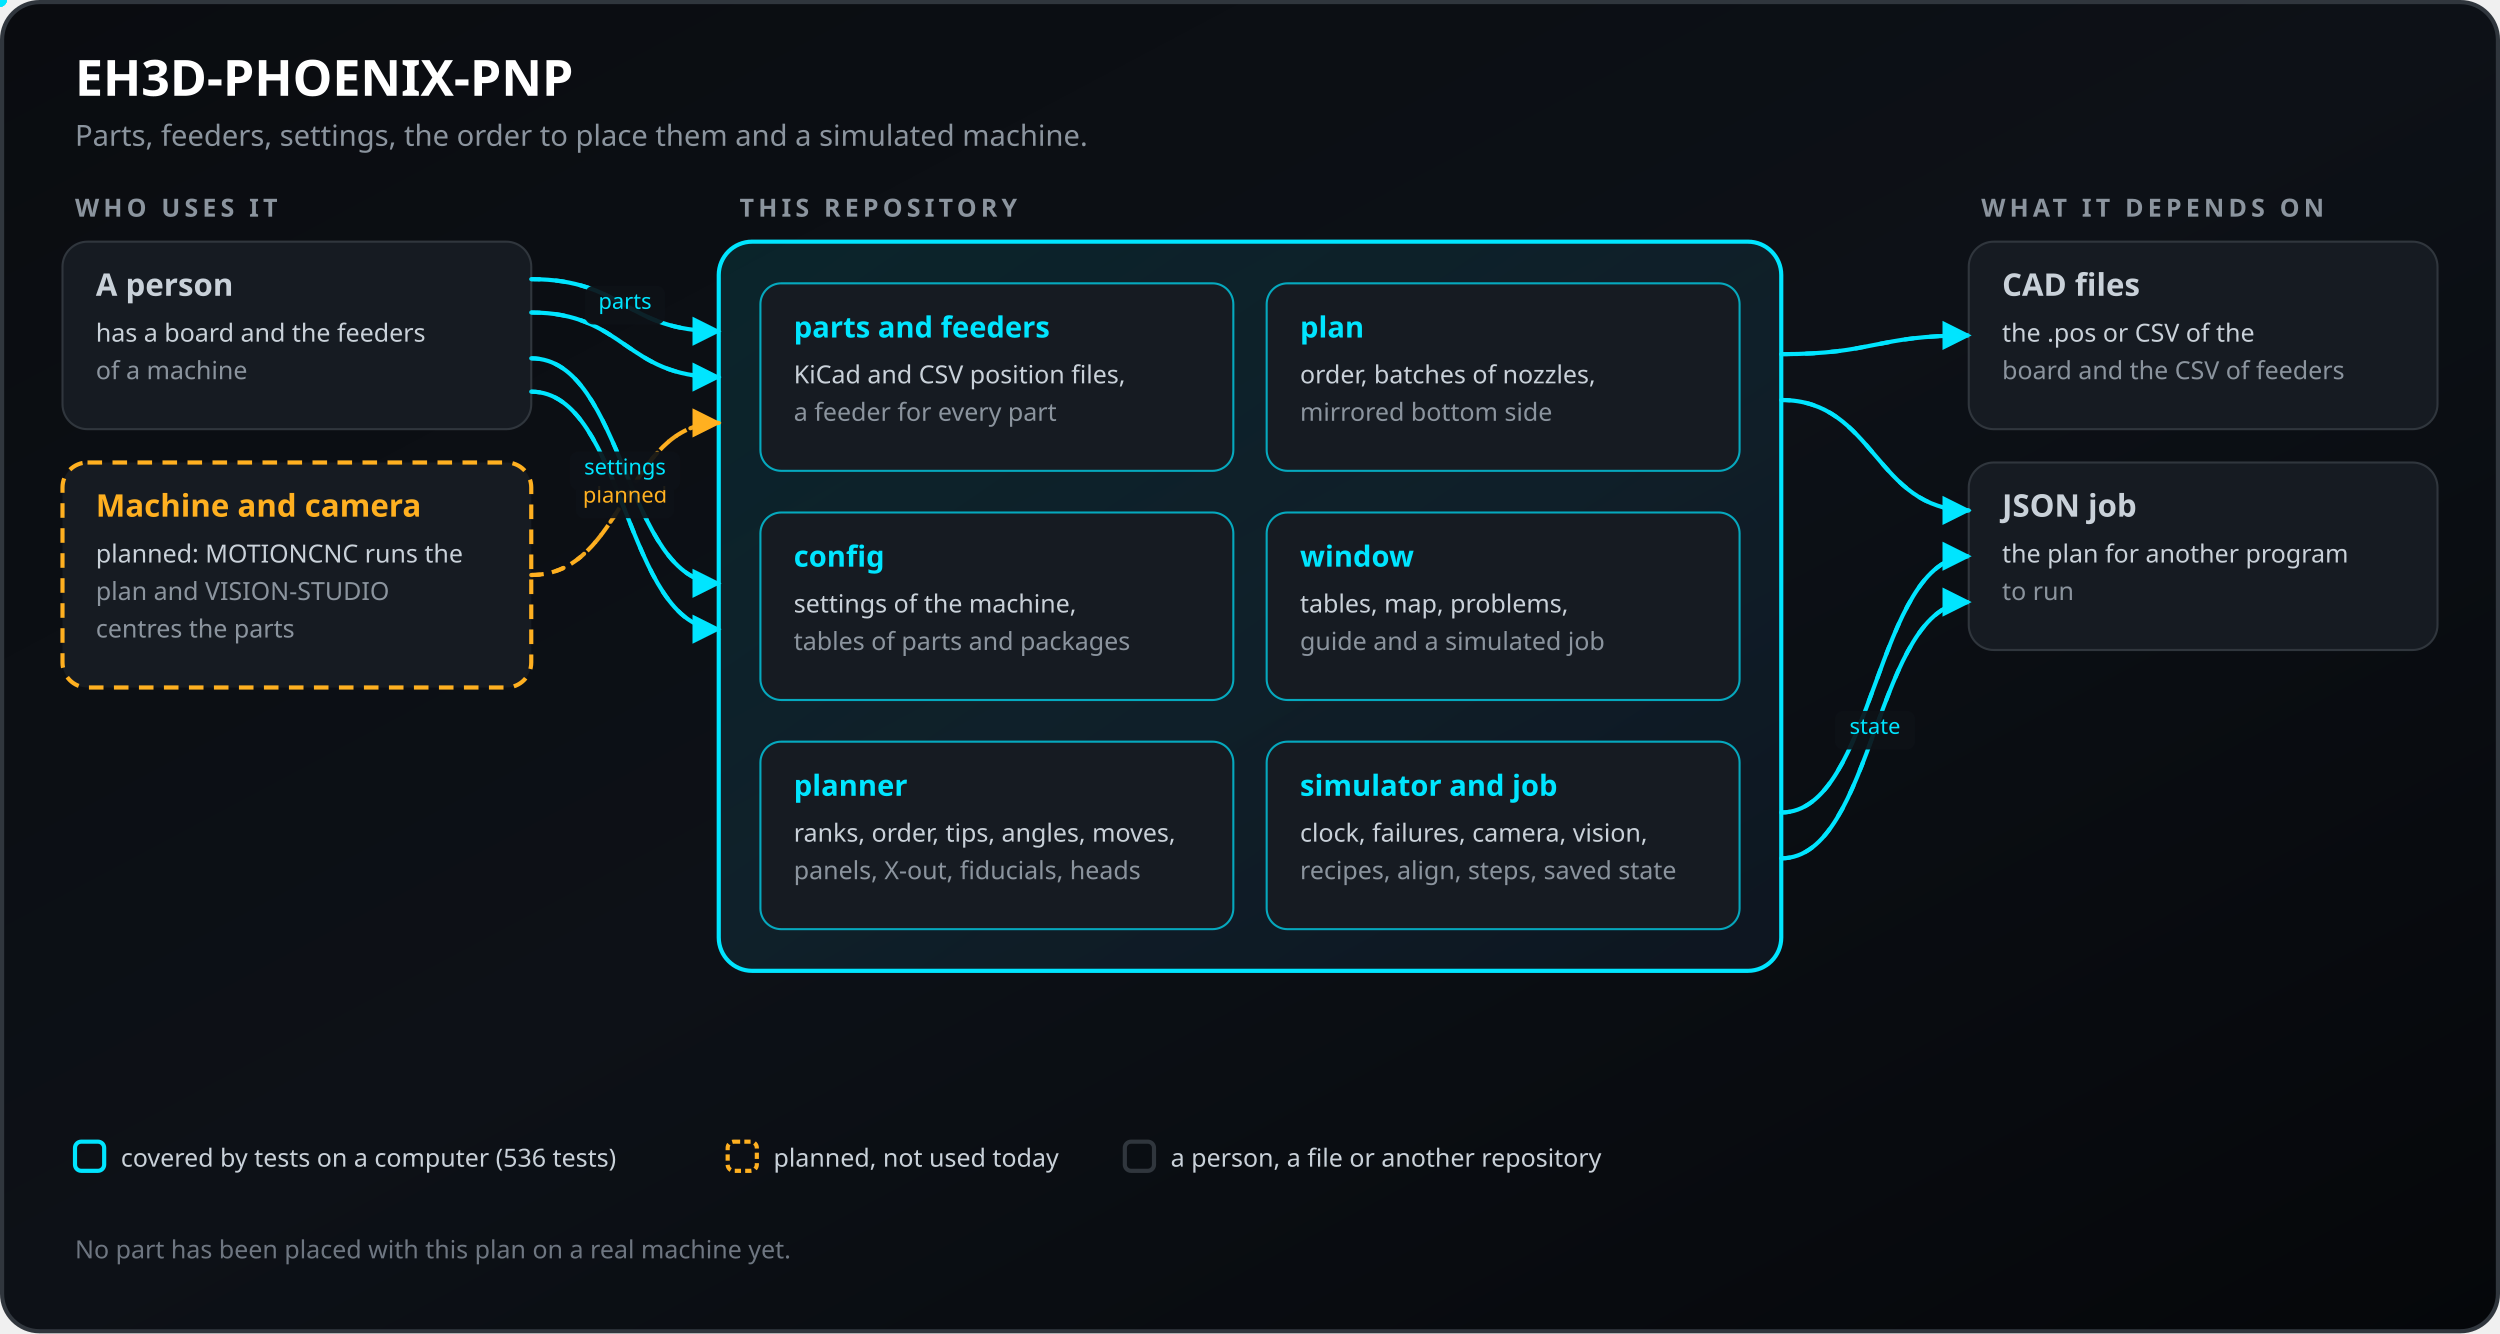
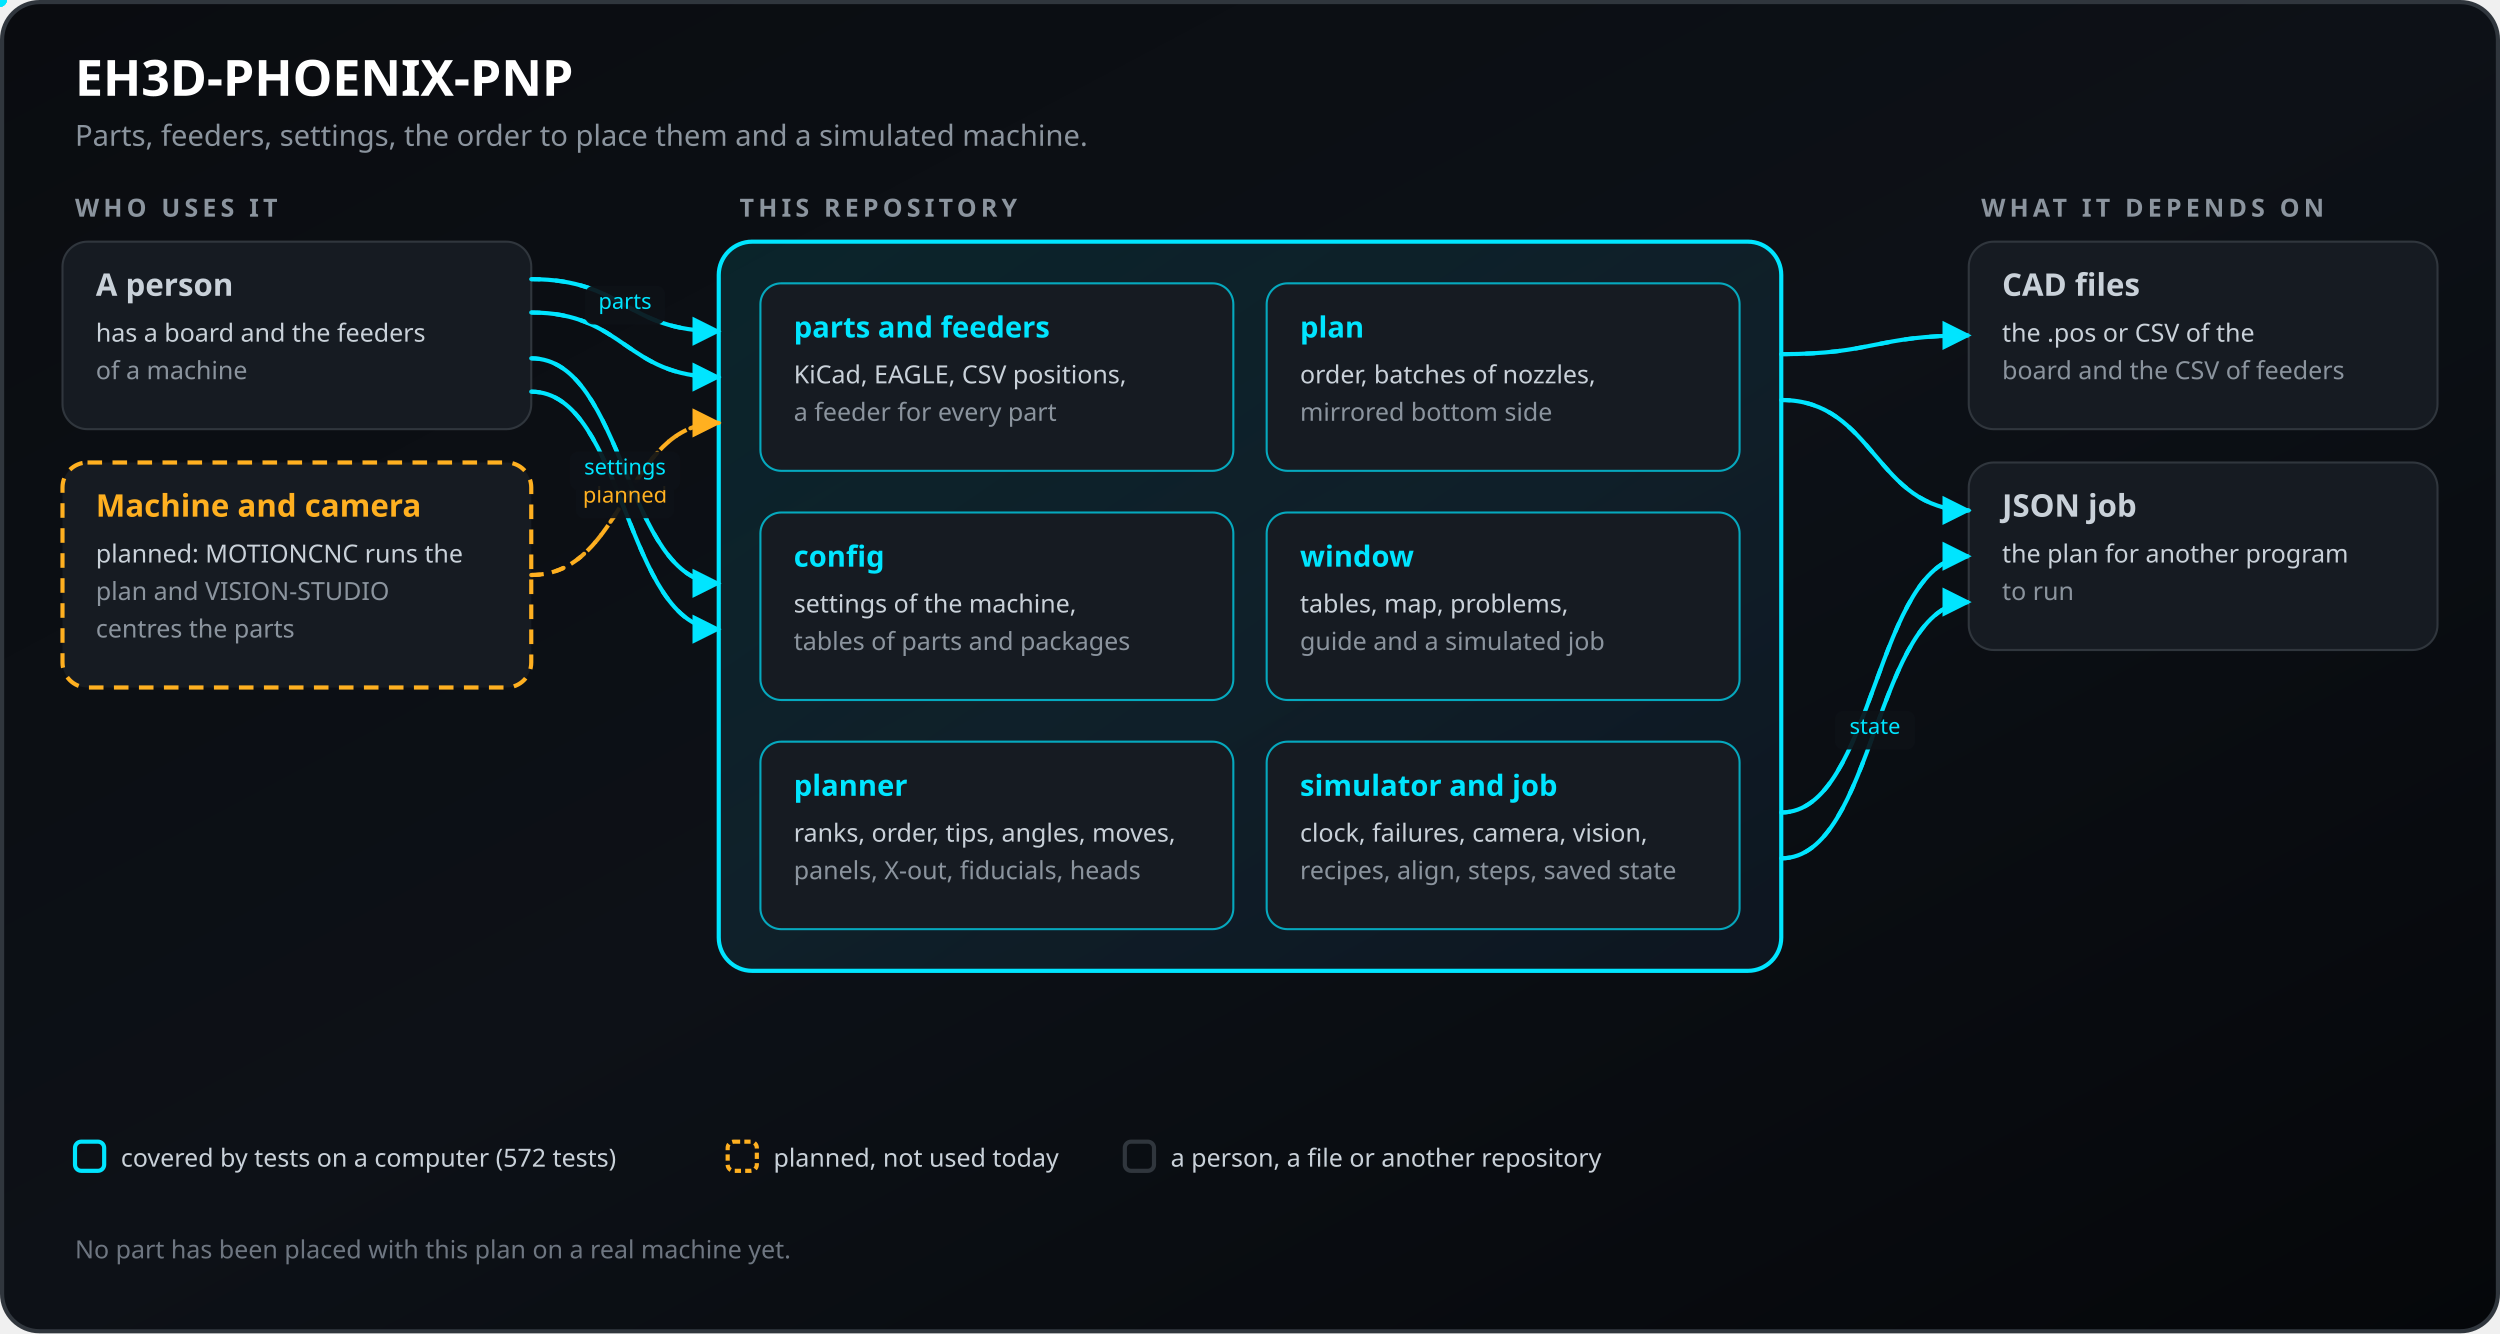
<svg xmlns="http://www.w3.org/2000/svg" viewBox="0 0 1200 640" width="1200" height="640" role="img" aria-labelledby="t d" font-family="'Segoe UI','Noto Sans','Noto Sans CJK SC','Microsoft YaHei','Yu Gothic','Helvetica Neue',Helvetica,Arial,sans-serif">
  <defs>
    <linearGradient id="bg" x1="0" y1="0" x2="1" y2="1">
      <stop offset="0" stop-color="#0A0C10" />
      <stop offset="0.5" stop-color="#0D1117" />
      <stop offset="1" stop-color="#05070A" />
    </linearGradient>
    <linearGradient id="card" x1="0" y1="0" x2="1" y2="1">
      <stop offset="0" stop-color="#121821" />
      <stop offset="1" stop-color="#0B0F15" />
    </linearGradient>
    <linearGradient id="line" x1="0" y1="0" x2="1" y2="0">
      <stop offset="0" stop-color="#00E5FF" />
      <stop offset="1" stop-color="#FF0055" />
    </linearGradient>
    <filter id="glow" x="-50%" y="-50%" width="200%" height="200%">
      <feGaussianBlur stdDeviation="3" result="b" />
      <feMerge>
        <feMergeNode in="b" />
        <feMergeNode in="SourceGraphic" />
      </feMerge>
    </filter>
    <linearGradient id="svc" x1="0" y1="0" x2="1" y2="1">
      <stop offset="0" stop-color="#00E5FF" stop-opacity="0.10" />
      <stop offset="1" stop-color="#4DA3FF" stop-opacity="0.06" />
    </linearGradient>
    <marker id="m00E5FF" viewBox="0 0 10 10" refX="9" refY="5" markerWidth="7" markerHeight="7" orient="auto-start-reverse">
      <path d="M0 0L10 5L0 10z" fill="#00E5FF" />
    </marker>
    <marker id="mFFB020" viewBox="0 0 10 10" refX="9" refY="5" markerWidth="7" markerHeight="7" orient="auto-start-reverse">
      <path d="M0 0L10 5L0 10z" fill="#FFB020" />
    </marker>
    <marker id="m30363D" viewBox="0 0 10 10" refX="9" refY="5" markerWidth="7" markerHeight="7" orient="auto-start-reverse">
      <path d="M0 0L10 5L0 10z" fill="#8B949E" />
    </marker>
  </defs>
  <rect x="1" y="1" width="1198" height="638" rx="18" fill="url(#bg)" stroke="#30363D" stroke-width="2" />
  <text x="36" y="46" font-family="'Segoe UI','Noto Sans','Noto Sans CJK SC','Microsoft YaHei','Yu Gothic','Helvetica Neue',Helvetica,Arial,sans-serif" font-size="24" font-weight="700" fill="#FFFFFF" text-anchor="start">EH3D-PHOENIX-PNP</text>
  <text x="36" y="70" font-family="'Segoe UI','Noto Sans','Noto Sans CJK SC','Microsoft YaHei','Yu Gothic','Helvetica Neue',Helvetica,Arial,sans-serif" font-size="14" font-weight="400" fill="#8B949E" text-anchor="start">Parts, feeders, settings, the order to place them and a simulated machine.</text>
  <text x="36" y="104" font-family="'Segoe UI','Noto Sans','Noto Sans CJK SC','Microsoft YaHei','Yu Gothic','Helvetica Neue',Helvetica,Arial,sans-serif" font-size="12" font-weight="700" fill="#8B949E" text-anchor="start" letter-spacing="2">WHO USES IT</text>
  <text x="355" y="104" font-family="'Segoe UI','Noto Sans','Noto Sans CJK SC','Microsoft YaHei','Yu Gothic','Helvetica Neue',Helvetica,Arial,sans-serif" font-size="12" font-weight="700" fill="#8B949E" text-anchor="start" letter-spacing="2">THIS REPOSITORY</text>
  <text x="951" y="104" font-family="'Segoe UI','Noto Sans','Noto Sans CJK SC','Microsoft YaHei','Yu Gothic','Helvetica Neue',Helvetica,Arial,sans-serif" font-size="12" font-weight="700" fill="#8B949E" text-anchor="start" letter-spacing="2">WHAT IT DEPENDS ON</text>
  <rect x="345" y="116" width="510" height="350" rx="16" fill="url(#svc)" stroke="#00E5FF" stroke-width="2">
    <animate attributeName="stroke-opacity" values="0.55;1;0.55" dur="4s" repeatCount="indefinite" />
  </rect>
  <rect x="30" y="116" width="225" height="90" rx="12" fill="#161B22" stroke="#30363D" stroke-width="1" />
  <text x="46" y="142" font-family="'Segoe UI','Noto Sans','Noto Sans CJK SC','Microsoft YaHei','Yu Gothic','Helvetica Neue',Helvetica,Arial,sans-serif" font-size="15" font-weight="700" fill="#C9D1D9" text-anchor="start">A person</text>
  <text x="46" y="164" font-family="'Segoe UI','Noto Sans','Noto Sans CJK SC','Microsoft YaHei','Yu Gothic','Helvetica Neue',Helvetica,Arial,sans-serif" font-size="12" font-weight="400" fill="#C9D1D9" text-anchor="start">has a board and the feeders</text>
  <text x="46" y="182" font-family="'Segoe UI','Noto Sans','Noto Sans CJK SC','Microsoft YaHei','Yu Gothic','Helvetica Neue',Helvetica,Arial,sans-serif" font-size="12" font-weight="400" fill="#8B949E" text-anchor="start">of a machine</text>
  <rect x="30" y="222" width="225" height="108" rx="12" fill="#161B22" stroke="#FFB020" stroke-width="2" stroke-dasharray="7 5">
    <animate attributeName="stroke-dashoffset" from="0" to="-24" dur="3s" repeatCount="indefinite" />
  </rect>
  <text x="46" y="248" font-family="'Segoe UI','Noto Sans','Noto Sans CJK SC','Microsoft YaHei','Yu Gothic','Helvetica Neue',Helvetica,Arial,sans-serif" font-size="15" font-weight="700" fill="#FFB020" text-anchor="start">Machine and camera</text>
  <text x="46" y="270" font-family="'Segoe UI','Noto Sans','Noto Sans CJK SC','Microsoft YaHei','Yu Gothic','Helvetica Neue',Helvetica,Arial,sans-serif" font-size="12" font-weight="400" fill="#C9D1D9" text-anchor="start">planned: MOTIONCNC runs the</text>
  <text x="46" y="288" font-family="'Segoe UI','Noto Sans','Noto Sans CJK SC','Microsoft YaHei','Yu Gothic','Helvetica Neue',Helvetica,Arial,sans-serif" font-size="12" font-weight="400" fill="#8B949E" text-anchor="start">plan and VISION-STUDIO</text>
  <text x="46" y="306" font-family="'Segoe UI','Noto Sans','Noto Sans CJK SC','Microsoft YaHei','Yu Gothic','Helvetica Neue',Helvetica,Arial,sans-serif" font-size="12" font-weight="400" fill="#8B949E" text-anchor="start">centres the parts</text>
  <rect x="365" y="136" width="227" height="90" rx="10" fill="#161B22" stroke="#00E5FF" stroke-width="1" stroke-opacity="0.7">
    <animate attributeName="stroke-opacity" values="0.45;1;0.45;0.45" keyTimes="0;0.08;0.2;1" dur="6s" begin="0s" repeatCount="indefinite" />
    <animate attributeName="stroke-width" values="1;2.4;1;1" keyTimes="0;0.08;0.2;1" dur="6s" begin="0s" repeatCount="indefinite" />
  </rect>
  <text x="381" y="162" font-family="'Segoe UI','Noto Sans','Noto Sans CJK SC','Microsoft YaHei','Yu Gothic','Helvetica Neue',Helvetica,Arial,sans-serif" font-size="14" font-weight="700" fill="#00E5FF" text-anchor="start">parts and feeders</text>
-   <text x="381" y="184" font-family="'Segoe UI','Noto Sans','Noto Sans CJK SC','Microsoft YaHei','Yu Gothic','Helvetica Neue',Helvetica,Arial,sans-serif" font-size="12" font-weight="400" fill="#C9D1D9" text-anchor="start">KiCad and CSV position files,</text>
+   <text x="381" y="184" font-family="'Segoe UI','Noto Sans','Noto Sans CJK SC','Microsoft YaHei','Yu Gothic','Helvetica Neue',Helvetica,Arial,sans-serif" font-size="12" font-weight="400" fill="#C9D1D9" text-anchor="start">KiCad, EAGLE, CSV positions,</text>
  <text x="381" y="202" font-family="'Segoe UI','Noto Sans','Noto Sans CJK SC','Microsoft YaHei','Yu Gothic','Helvetica Neue',Helvetica,Arial,sans-serif" font-size="12" font-weight="400" fill="#8B949E" text-anchor="start">a feeder for every part</text>
  <rect x="608" y="136" width="227" height="90" rx="10" fill="#161B22" stroke="#00E5FF" stroke-width="1" stroke-opacity="0.7">
    <animate attributeName="stroke-opacity" values="0.45;1;0.45;0.45" keyTimes="0;0.08;0.2;1" dur="6s" begin="1s" repeatCount="indefinite" />
    <animate attributeName="stroke-width" values="1;2.4;1;1" keyTimes="0;0.08;0.2;1" dur="6s" begin="1s" repeatCount="indefinite" />
  </rect>
  <text x="624" y="162" font-family="'Segoe UI','Noto Sans','Noto Sans CJK SC','Microsoft YaHei','Yu Gothic','Helvetica Neue',Helvetica,Arial,sans-serif" font-size="14" font-weight="700" fill="#00E5FF" text-anchor="start">plan</text>
  <text x="624" y="184" font-family="'Segoe UI','Noto Sans','Noto Sans CJK SC','Microsoft YaHei','Yu Gothic','Helvetica Neue',Helvetica,Arial,sans-serif" font-size="12" font-weight="400" fill="#C9D1D9" text-anchor="start">order, batches of nozzles,</text>
  <text x="624" y="202" font-family="'Segoe UI','Noto Sans','Noto Sans CJK SC','Microsoft YaHei','Yu Gothic','Helvetica Neue',Helvetica,Arial,sans-serif" font-size="12" font-weight="400" fill="#8B949E" text-anchor="start">mirrored bottom side</text>
  <rect x="365" y="246" width="227" height="90" rx="10" fill="#161B22" stroke="#00E5FF" stroke-width="1" stroke-opacity="0.7">
    <animate attributeName="stroke-opacity" values="0.45;1;0.45;0.45" keyTimes="0;0.08;0.2;1" dur="6s" begin="2s" repeatCount="indefinite" />
    <animate attributeName="stroke-width" values="1;2.4;1;1" keyTimes="0;0.08;0.2;1" dur="6s" begin="2s" repeatCount="indefinite" />
  </rect>
  <text x="381" y="272" font-family="'Segoe UI','Noto Sans','Noto Sans CJK SC','Microsoft YaHei','Yu Gothic','Helvetica Neue',Helvetica,Arial,sans-serif" font-size="14" font-weight="700" fill="#00E5FF" text-anchor="start">config</text>
  <text x="381" y="294" font-family="'Segoe UI','Noto Sans','Noto Sans CJK SC','Microsoft YaHei','Yu Gothic','Helvetica Neue',Helvetica,Arial,sans-serif" font-size="12" font-weight="400" fill="#C9D1D9" text-anchor="start">settings of the machine,</text>
  <text x="381" y="312" font-family="'Segoe UI','Noto Sans','Noto Sans CJK SC','Microsoft YaHei','Yu Gothic','Helvetica Neue',Helvetica,Arial,sans-serif" font-size="12" font-weight="400" fill="#8B949E" text-anchor="start">tables of parts and packages</text>
  <rect x="608" y="246" width="227" height="90" rx="10" fill="#161B22" stroke="#00E5FF" stroke-width="1" stroke-opacity="0.7">
    <animate attributeName="stroke-opacity" values="0.45;1;0.45;0.45" keyTimes="0;0.08;0.2;1" dur="6s" begin="3s" repeatCount="indefinite" />
    <animate attributeName="stroke-width" values="1;2.4;1;1" keyTimes="0;0.08;0.2;1" dur="6s" begin="3s" repeatCount="indefinite" />
  </rect>
  <text x="624" y="272" font-family="'Segoe UI','Noto Sans','Noto Sans CJK SC','Microsoft YaHei','Yu Gothic','Helvetica Neue',Helvetica,Arial,sans-serif" font-size="14" font-weight="700" fill="#00E5FF" text-anchor="start">window</text>
  <text x="624" y="294" font-family="'Segoe UI','Noto Sans','Noto Sans CJK SC','Microsoft YaHei','Yu Gothic','Helvetica Neue',Helvetica,Arial,sans-serif" font-size="12" font-weight="400" fill="#C9D1D9" text-anchor="start">tables, map, problems,</text>
  <text x="624" y="312" font-family="'Segoe UI','Noto Sans','Noto Sans CJK SC','Microsoft YaHei','Yu Gothic','Helvetica Neue',Helvetica,Arial,sans-serif" font-size="12" font-weight="400" fill="#8B949E" text-anchor="start">guide and a simulated job</text>
  <rect x="365" y="356" width="227" height="90" rx="10" fill="#161B22" stroke="#00E5FF" stroke-width="1" stroke-opacity="0.7">
    <animate attributeName="stroke-opacity" values="0.45;1;0.45;0.45" keyTimes="0;0.08;0.2;1" dur="6s" begin="4s" repeatCount="indefinite" />
    <animate attributeName="stroke-width" values="1;2.4;1;1" keyTimes="0;0.08;0.2;1" dur="6s" begin="4s" repeatCount="indefinite" />
  </rect>
  <text x="381" y="382" font-family="'Segoe UI','Noto Sans','Noto Sans CJK SC','Microsoft YaHei','Yu Gothic','Helvetica Neue',Helvetica,Arial,sans-serif" font-size="14" font-weight="700" fill="#00E5FF" text-anchor="start">planner</text>
  <text x="381" y="404" font-family="'Segoe UI','Noto Sans','Noto Sans CJK SC','Microsoft YaHei','Yu Gothic','Helvetica Neue',Helvetica,Arial,sans-serif" font-size="12" font-weight="400" fill="#C9D1D9" text-anchor="start">ranks, order, tips, angles, moves,</text>
  <text x="381" y="422" font-family="'Segoe UI','Noto Sans','Noto Sans CJK SC','Microsoft YaHei','Yu Gothic','Helvetica Neue',Helvetica,Arial,sans-serif" font-size="12" font-weight="400" fill="#8B949E" text-anchor="start">panels, X-out, fiducials, heads</text>
  <rect x="608" y="356" width="227" height="90" rx="10" fill="#161B22" stroke="#00E5FF" stroke-width="1" stroke-opacity="0.7">
    <animate attributeName="stroke-opacity" values="0.45;1;0.45;0.45" keyTimes="0;0.08;0.2;1" dur="6s" begin="5s" repeatCount="indefinite" />
    <animate attributeName="stroke-width" values="1;2.4;1;1" keyTimes="0;0.08;0.2;1" dur="6s" begin="5s" repeatCount="indefinite" />
  </rect>
  <text x="624" y="382" font-family="'Segoe UI','Noto Sans','Noto Sans CJK SC','Microsoft YaHei','Yu Gothic','Helvetica Neue',Helvetica,Arial,sans-serif" font-size="14" font-weight="700" fill="#00E5FF" text-anchor="start">simulator and job</text>
  <text x="624" y="404" font-family="'Segoe UI','Noto Sans','Noto Sans CJK SC','Microsoft YaHei','Yu Gothic','Helvetica Neue',Helvetica,Arial,sans-serif" font-size="12" font-weight="400" fill="#C9D1D9" text-anchor="start">clock, failures, camera, vision,</text>
  <text x="624" y="422" font-family="'Segoe UI','Noto Sans','Noto Sans CJK SC','Microsoft YaHei','Yu Gothic','Helvetica Neue',Helvetica,Arial,sans-serif" font-size="12" font-weight="400" fill="#8B949E" text-anchor="start">recipes, align, steps, saved state</text>
  <rect x="945" y="116" width="225" height="90" rx="12" fill="#161B22" stroke="#30363D" stroke-width="1" />
  <text x="961" y="142" font-family="'Segoe UI','Noto Sans','Noto Sans CJK SC','Microsoft YaHei','Yu Gothic','Helvetica Neue',Helvetica,Arial,sans-serif" font-size="15" font-weight="700" fill="#C9D1D9" text-anchor="start">CAD files</text>
  <text x="961" y="164" font-family="'Segoe UI','Noto Sans','Noto Sans CJK SC','Microsoft YaHei','Yu Gothic','Helvetica Neue',Helvetica,Arial,sans-serif" font-size="12" font-weight="400" fill="#C9D1D9" text-anchor="start">the .pos or CSV of the</text>
  <text x="961" y="182" font-family="'Segoe UI','Noto Sans','Noto Sans CJK SC','Microsoft YaHei','Yu Gothic','Helvetica Neue',Helvetica,Arial,sans-serif" font-size="12" font-weight="400" fill="#8B949E" text-anchor="start">board and the CSV of feeders</text>
  <rect x="945" y="222" width="225" height="90" rx="12" fill="#161B22" stroke="#30363D" stroke-width="1" />
  <text x="961" y="248" font-family="'Segoe UI','Noto Sans','Noto Sans CJK SC','Microsoft YaHei','Yu Gothic','Helvetica Neue',Helvetica,Arial,sans-serif" font-size="15" font-weight="700" fill="#C9D1D9" text-anchor="start">JSON job</text>
  <text x="961" y="270" font-family="'Segoe UI','Noto Sans','Noto Sans CJK SC','Microsoft YaHei','Yu Gothic','Helvetica Neue',Helvetica,Arial,sans-serif" font-size="12" font-weight="400" fill="#C9D1D9" text-anchor="start">the plan for another program</text>
  <text x="961" y="288" font-family="'Segoe UI','Noto Sans','Noto Sans CJK SC','Microsoft YaHei','Yu Gothic','Helvetica Neue',Helvetica,Arial,sans-serif" font-size="12" font-weight="400" fill="#8B949E" text-anchor="start">to run</text>
  <path id="p0" d="M255 134 C300 134 300 159 345 159" stroke="#00E5FF" stroke-width="2" fill="none" marker-end="url(#m00E5FF)" />
  <path d="M255 134 C300 134 300 159 345 159" stroke="#00E5FF" stroke-width="2" fill="none" stroke-linecap="round" stroke-dasharray="4 8" opacity="0.95">
    <animate attributeName="stroke-dashoffset" from="0" to="-24" dur="1.2s" repeatCount="indefinite" />
  </path>
  <circle r="3.2" fill="#00E5FF">
    <animateMotion dur="1.8s" begin="0.00s" repeatCount="indefinite">
      <mpath href="#p0" />
    </animateMotion>
    <animate attributeName="opacity" values="0;1;1;0" keyTimes="0;0.15;0.85;1" dur="1.8s" begin="0.00s" repeatCount="indefinite" />
  </circle>
  <path id="p1" d="M255 150 C300 150 300 181 345 181" stroke="#00E5FF" stroke-width="2" fill="none" marker-end="url(#m00E5FF)" />
  <path d="M255 150 C300 150 300 181 345 181" stroke="#00E5FF" stroke-width="2" fill="none" stroke-linecap="round" stroke-dasharray="4 8" opacity="0.95">
    <animate attributeName="stroke-dashoffset" from="0" to="-24" dur="1.2s" repeatCount="indefinite" />
  </path>
  <circle r="3.2" fill="#00E5FF">
    <animateMotion dur="1.8s" begin="0.35s" repeatCount="indefinite">
      <mpath href="#p1" />
    </animateMotion>
    <animate attributeName="opacity" values="0;1;1;0" keyTimes="0;0.15;0.85;1" dur="1.8s" begin="0.35s" repeatCount="indefinite" />
  </circle>
  <path id="p2" d="M255 276 C300 276 300 203 345 203" stroke="#FFB020" stroke-width="2" fill="none" stroke-dasharray="6 4" marker-end="url(#mFFB020)" />
  <path d="M255 276 C300 276 300 203 345 203" stroke="#FFB020" stroke-width="2" fill="none" stroke-linecap="round" stroke-dasharray="4 8" opacity="0.95">
    <animate attributeName="stroke-dashoffset" from="0" to="-24" dur="1.2s" repeatCount="indefinite" />
  </path>
  <circle r="3.2" fill="#FFB020">
    <animateMotion dur="1.8s" begin="0.70s" repeatCount="indefinite">
      <mpath href="#p2" />
    </animateMotion>
    <animate attributeName="opacity" values="0;1;1;0" keyTimes="0;0.15;0.85;1" dur="1.8s" begin="0.70s" repeatCount="indefinite" />
  </circle>
  <path id="p3" d="M855 170 C900 170 900 161 945 161" stroke="#00E5FF" stroke-width="2" fill="none" marker-end="url(#m00E5FF)" />
  <path d="M855 170 C900 170 900 161 945 161" stroke="#00E5FF" stroke-width="2" fill="none" stroke-linecap="round" stroke-dasharray="4 8" opacity="0.95">
    <animate attributeName="stroke-dashoffset" from="0" to="-24" dur="1.2s" repeatCount="indefinite" />
  </path>
  <circle r="3.2" fill="#00E5FF">
    <animateMotion dur="1.8s" begin="1.05s" repeatCount="indefinite">
      <mpath href="#p3" />
    </animateMotion>
    <animate attributeName="opacity" values="0;1;1;0" keyTimes="0;0.15;0.85;1" dur="1.8s" begin="1.05s" repeatCount="indefinite" />
  </circle>
  <path id="p4" d="M855 192 C900 192 900 245 945 245" stroke="#00E5FF" stroke-width="2" fill="none" marker-end="url(#m00E5FF)" />
  <path d="M855 192 C900 192 900 245 945 245" stroke="#00E5FF" stroke-width="2" fill="none" stroke-linecap="round" stroke-dasharray="4 8" opacity="0.95">
    <animate attributeName="stroke-dashoffset" from="0" to="-24" dur="1.2s" repeatCount="indefinite" />
  </path>
  <circle r="3.2" fill="#00E5FF">
    <animateMotion dur="1.8s" begin="1.40s" repeatCount="indefinite">
      <mpath href="#p4" />
    </animateMotion>
    <animate attributeName="opacity" values="0;1;1;0" keyTimes="0;0.15;0.85;1" dur="1.8s" begin="1.40s" repeatCount="indefinite" />
  </circle>
  <path id="p5" d="M255 172 C300 172 300 280 345 280" stroke="#00E5FF" stroke-width="2" fill="none" marker-end="url(#m00E5FF)" />
  <path d="M255 172 C300 172 300 280 345 280" stroke="#00E5FF" stroke-width="2" fill="none" stroke-linecap="round" stroke-dasharray="4 8" opacity="0.95">
    <animate attributeName="stroke-dashoffset" from="0" to="-24" dur="1.2s" repeatCount="indefinite" />
  </path>
  <circle r="3.2" fill="#00E5FF">
    <animateMotion dur="1.8s" begin="1.75s" repeatCount="indefinite">
      <mpath href="#p5" />
    </animateMotion>
    <animate attributeName="opacity" values="0;1;1;0" keyTimes="0;0.15;0.85;1" dur="1.8s" begin="1.75s" repeatCount="indefinite" />
  </circle>
  <path id="p6" d="M855 390 C900 390 900 267 945 267" stroke="#00E5FF" stroke-width="2" fill="none" marker-end="url(#m00E5FF)" />
  <path d="M855 390 C900 390 900 267 945 267" stroke="#00E5FF" stroke-width="2" fill="none" stroke-linecap="round" stroke-dasharray="4 8" opacity="0.95">
    <animate attributeName="stroke-dashoffset" from="0" to="-24" dur="1.2s" repeatCount="indefinite" />
  </path>
  <circle r="3.2" fill="#00E5FF">
    <animateMotion dur="1.8s" begin="2.10s" repeatCount="indefinite">
      <mpath href="#p6" />
    </animateMotion>
    <animate attributeName="opacity" values="0;1;1;0" keyTimes="0;0.15;0.85;1" dur="1.8s" begin="2.10s" repeatCount="indefinite" />
  </circle>
  <path id="p7" d="M855 412 C900 412 900 289 945 289" stroke="#00E5FF" stroke-width="2" fill="none" marker-end="url(#m00E5FF)" />
  <path d="M855 412 C900 412 900 289 945 289" stroke="#00E5FF" stroke-width="2" fill="none" stroke-linecap="round" stroke-dasharray="4 8" opacity="0.95">
    <animate attributeName="stroke-dashoffset" from="0" to="-24" dur="1.2s" repeatCount="indefinite" />
  </path>
  <circle r="3.2" fill="#00E5FF">
    <animateMotion dur="1.8s" begin="2.45s" repeatCount="indefinite">
      <mpath href="#p7" />
    </animateMotion>
    <animate attributeName="opacity" values="0;1;1;0" keyTimes="0;0.15;0.85;1" dur="1.8s" begin="2.45s" repeatCount="indefinite" />
  </circle>
  <path id="p8" d="M255 188 C300 188 300 302 345 302" stroke="#00E5FF" stroke-width="2" fill="none" marker-end="url(#m00E5FF)" />
  <path d="M255 188 C300 188 300 302 345 302" stroke="#00E5FF" stroke-width="2" fill="none" stroke-linecap="round" stroke-dasharray="4 8" opacity="0.95">
    <animate attributeName="stroke-dashoffset" from="0" to="-24" dur="1.2s" repeatCount="indefinite" />
  </path>
  <circle r="3.2" fill="#00E5FF">
    <animateMotion dur="1.8s" begin="2.80s" repeatCount="indefinite">
      <mpath href="#p8" />
    </animateMotion>
    <animate attributeName="opacity" values="0;1;1;0" keyTimes="0;0.15;0.85;1" dur="1.8s" begin="2.80s" repeatCount="indefinite" />
  </circle>
  <rect x="280.825" y="137.25" width="38.35" height="18.5" rx="4" fill="#0D1117" opacity="0.92" />
  <text x="300" y="148.25" font-family="'Segoe UI','Noto Sans','Noto Sans CJK SC','Microsoft YaHei','Yu Gothic','Helvetica Neue',Helvetica,Arial,sans-serif" font-size="10.5" font-weight="400" fill="#00E5FF" text-anchor="middle">parts</text>
  <rect x="276.415" y="230.25" width="47.17" height="18.5" rx="4" fill="#0D1117" opacity="0.92" />
  <text x="300" y="241.25" font-family="'Segoe UI','Noto Sans','Noto Sans CJK SC','Microsoft YaHei','Yu Gothic','Helvetica Neue',Helvetica,Arial,sans-serif" font-size="10.5" font-weight="400" fill="#FFB020" text-anchor="middle">planned</text>
  <rect x="273.58" y="216.75" width="52.84" height="18.5" rx="4" fill="#0D1117" opacity="0.92" />
  <text x="300" y="227.75" font-family="'Segoe UI','Noto Sans','Noto Sans CJK SC','Microsoft YaHei','Yu Gothic','Helvetica Neue',Helvetica,Arial,sans-serif" font-size="10.5" font-weight="400" fill="#00E5FF" text-anchor="middle">settings</text>
  <rect x="880.825" y="341.25" width="38.35" height="18.5" rx="4" fill="#0D1117" opacity="0.92" />
  <text x="900" y="352.25" font-family="'Segoe UI','Noto Sans','Noto Sans CJK SC','Microsoft YaHei','Yu Gothic','Helvetica Neue',Helvetica,Arial,sans-serif" font-size="10.5" font-weight="400" fill="#00E5FF" text-anchor="middle">state</text>
  <rect x="36" y="548" width="14" height="14" rx="3" fill="none" stroke="#00E5FF" stroke-width="2" />
-   <text x="58" y="560" font-family="'Segoe UI','Noto Sans','Noto Sans CJK SC','Microsoft YaHei','Yu Gothic','Helvetica Neue',Helvetica,Arial,sans-serif" font-size="12" font-weight="400" fill="#C9D1D9" text-anchor="start">covered by tests on a computer (536 tests)</text>
+   <text x="58" y="560" font-family="'Segoe UI','Noto Sans','Noto Sans CJK SC','Microsoft YaHei','Yu Gothic','Helvetica Neue',Helvetica,Arial,sans-serif" font-size="12" font-weight="400" fill="#C9D1D9" text-anchor="start">covered by tests on a computer (572 tests)</text>
  <rect x="349.28" y="548" width="14" height="14" rx="3" fill="none" stroke="#FFB020" stroke-width="2" stroke-dasharray="3 2" />
  <text x="371.28" y="560" font-family="'Segoe UI','Noto Sans','Noto Sans CJK SC','Microsoft YaHei','Yu Gothic','Helvetica Neue',Helvetica,Arial,sans-serif" font-size="12" font-weight="400" fill="#C9D1D9" text-anchor="start">planned, not used today</text>
  <rect x="539.92" y="548" width="14" height="14" rx="3" fill="none" stroke="#30363D" stroke-width="2" />
  <text x="561.92" y="560" font-family="'Segoe UI','Noto Sans','Noto Sans CJK SC','Microsoft YaHei','Yu Gothic','Helvetica Neue',Helvetica,Arial,sans-serif" font-size="12" font-weight="400" fill="#C9D1D9" text-anchor="start">a person, a file or another repository</text>
  <text x="36" y="604" font-family="'Segoe UI','Noto Sans','Noto Sans CJK SC','Microsoft YaHei','Yu Gothic','Helvetica Neue',Helvetica,Arial,sans-serif" font-size="12" font-weight="400" fill="#6E7681" text-anchor="start">No part has been placed with this plan on a real machine yet.</text>
</svg>
